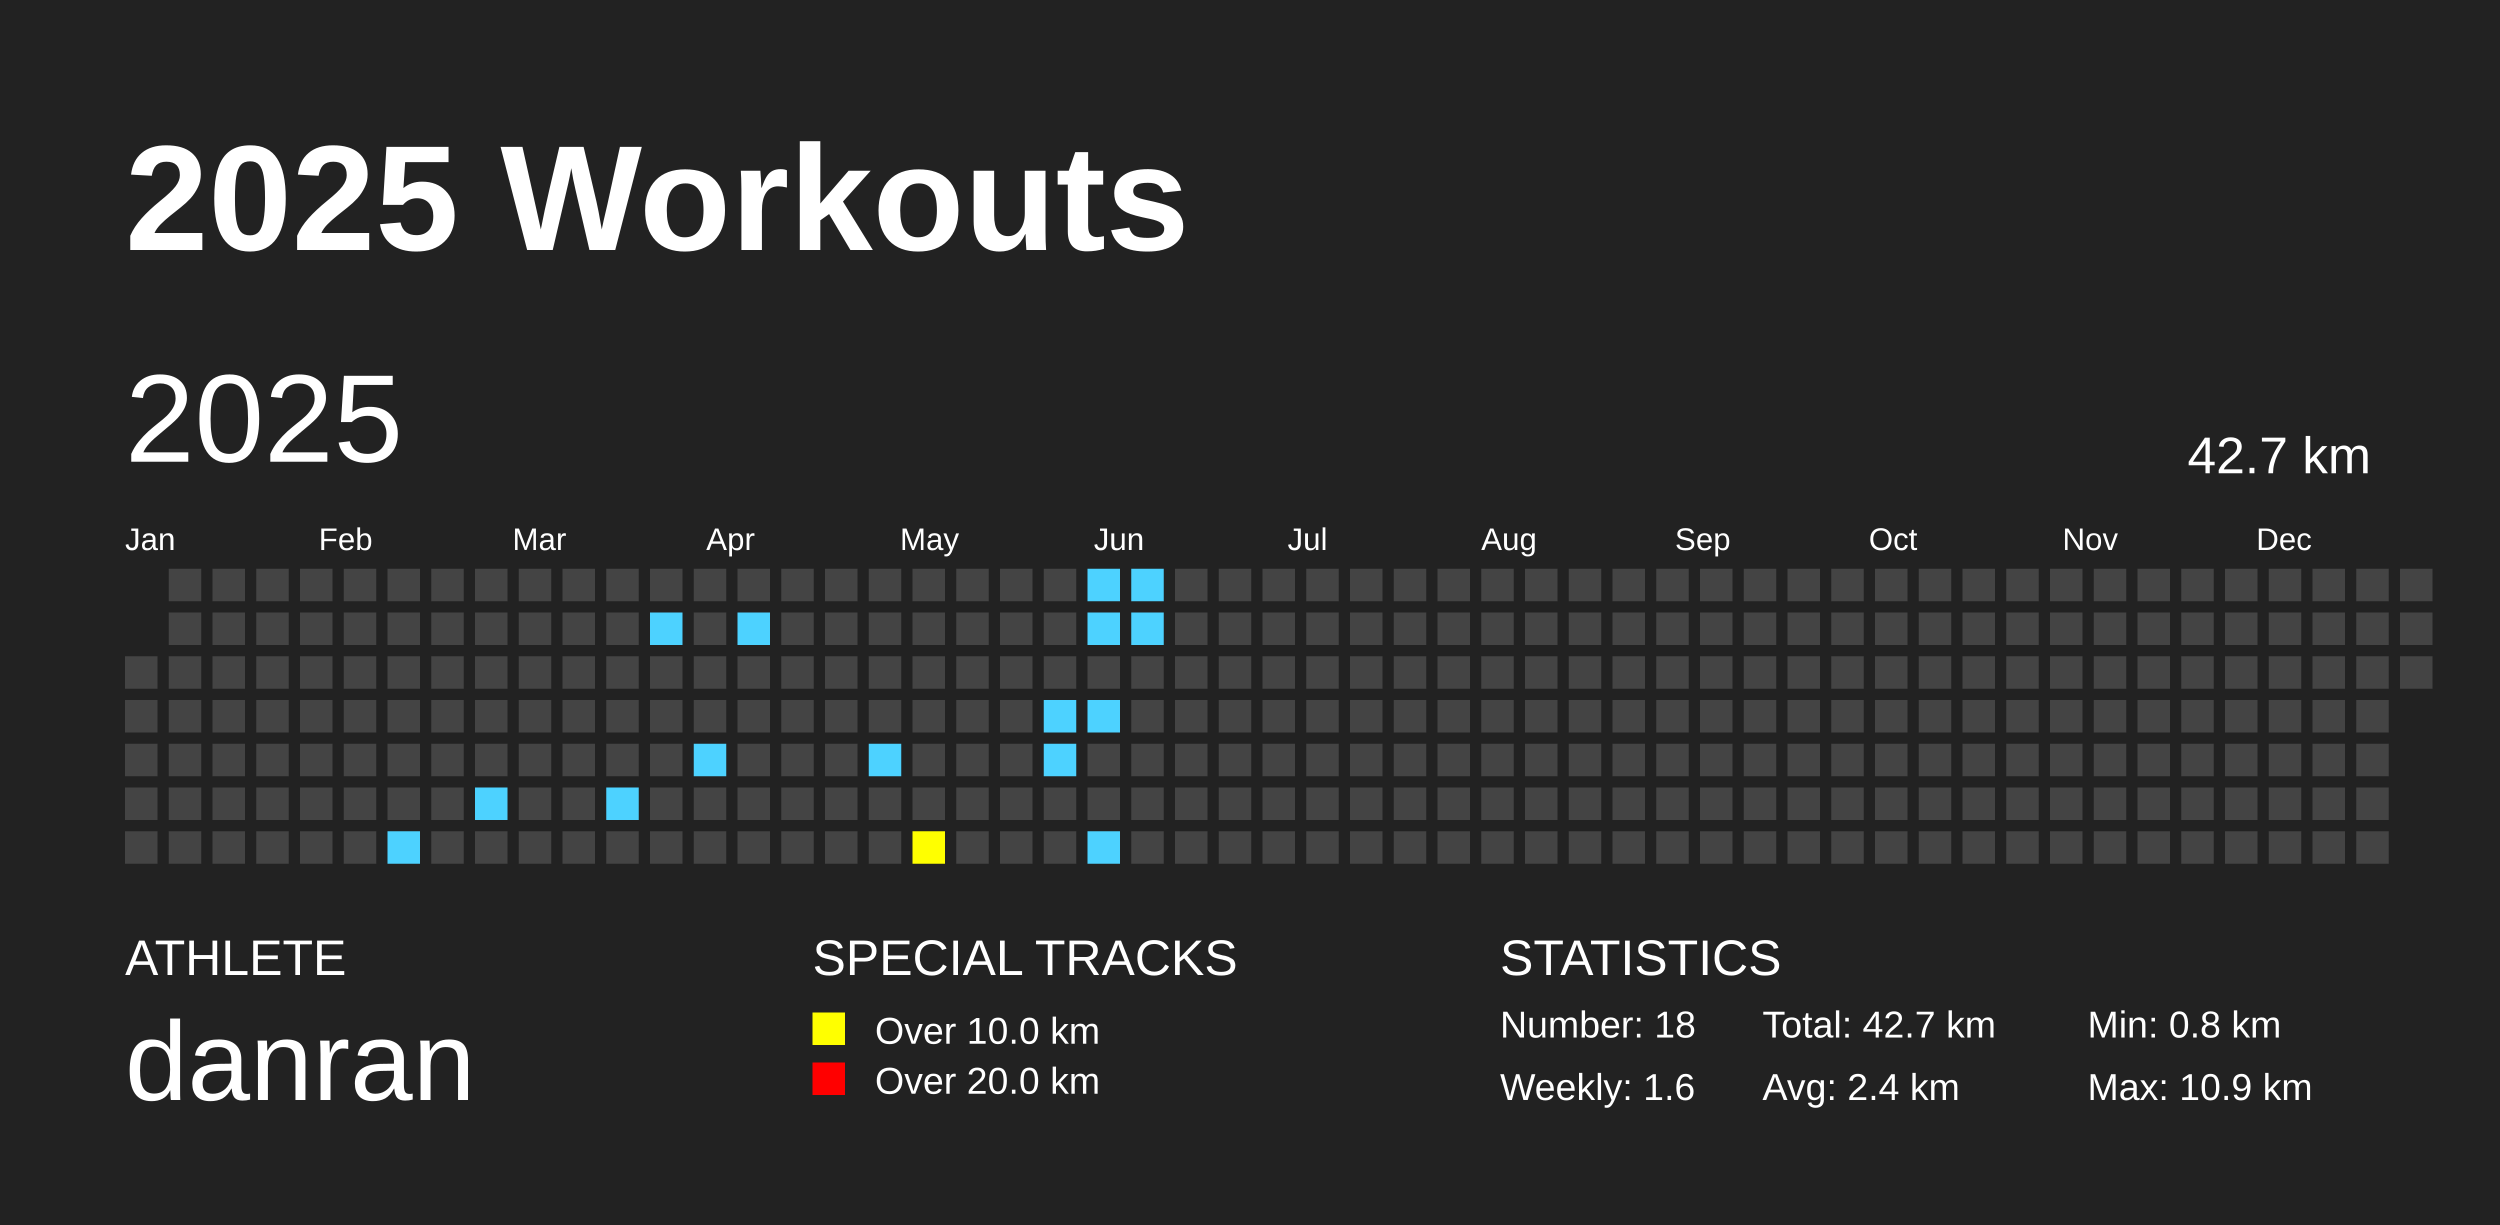
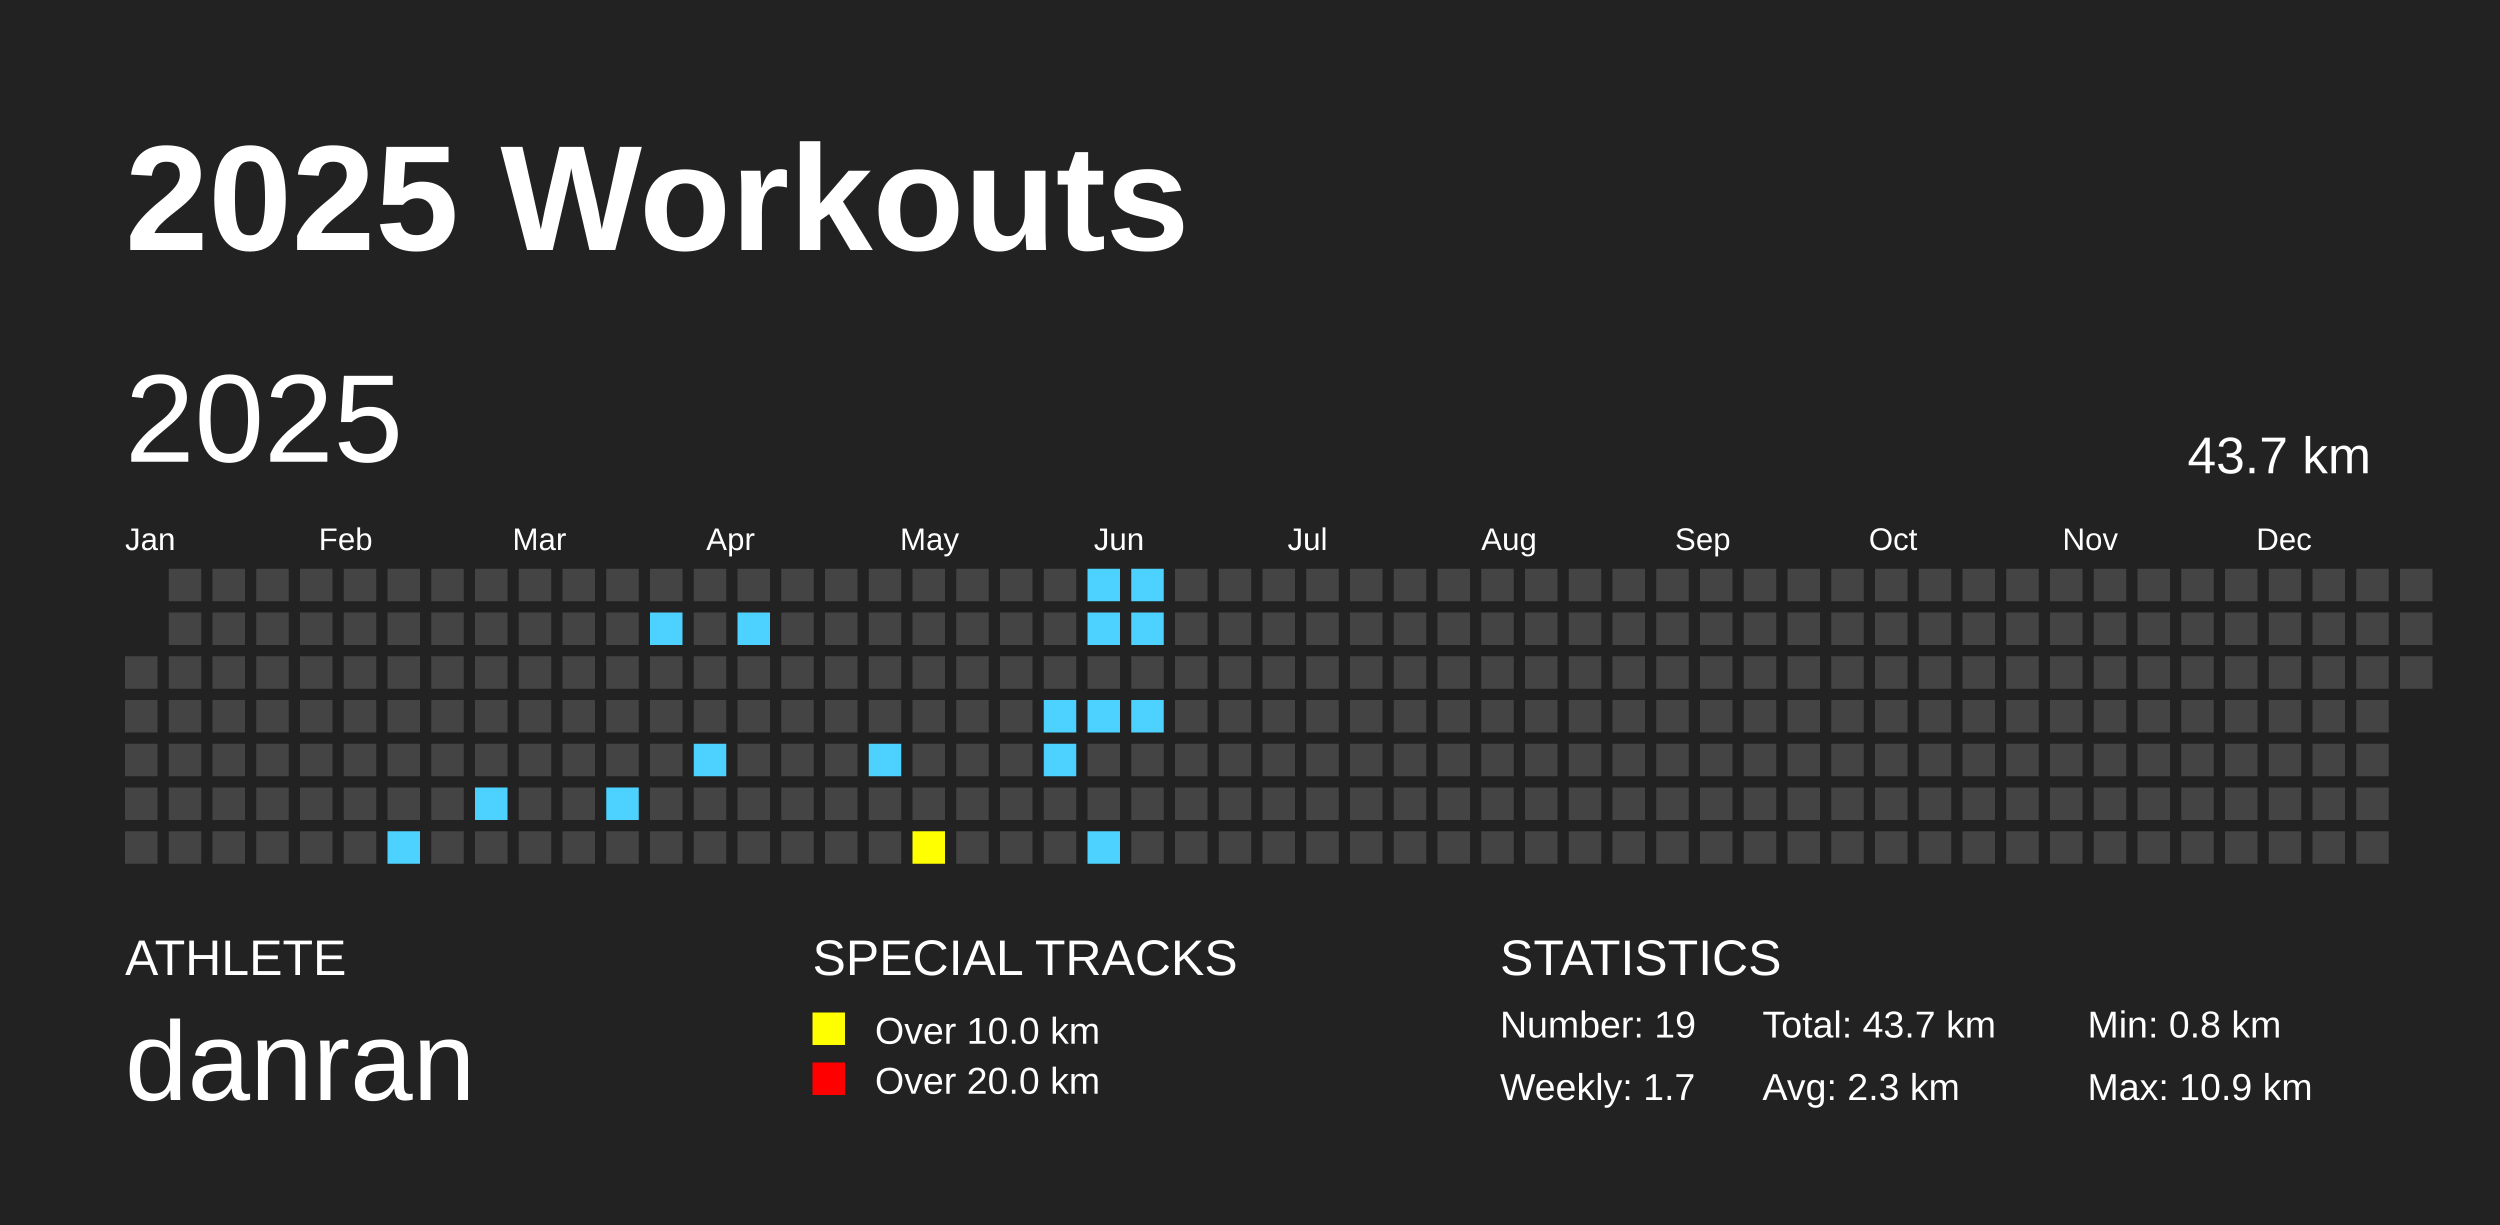
<svg xmlns="http://www.w3.org/2000/svg" baseProfile="full" height="98mm" version="1.1" viewBox="0,0,200,98" width="200mm">
  <defs />
  <rect fill="#222222" height="98" width="200" x="0" y="0" />
  <text fill="#FFFFFF" style="font-size:12px; font-family:Arial; font-weight:bold;" x="10" y="20">2025 Workouts</text>
  <text fill="#FFFFFF" style="font-size:4px; font-family:Arial" x="10" y="78">ATHLETE</text>
  <text fill="#FFFFFF" style="font-size:9px; font-family:Arial" x="10" y="88">danran</text>
  <text fill="#FFFFFF" style="font-size:4px; font-family:Arial" x="65" y="78">SPECIAL TRACKS</text>
  <rect fill="yellow" height="2.6" width="2.6" x="65" y="81" />
  <text fill="#FFFFFF" style="font-size:3px; font-family:Arial" x="70" y="83.5">Over 10.0 km</text>
  <rect fill="red" height="2.6" width="2.6" x="65" y="85" />
  <text fill="#FFFFFF" style="font-size:3px; font-family:Arial" x="70" y="87.5">Over 20.0 km</text>
  <text fill="#FFFFFF" style="font-size:4px; font-family:Arial" x="120" y="78">STATISTICS</text>
-   <text fill="#FFFFFF" style="font-size:3px; font-family:Arial" x="120" y="83">Number: 18</text>
-   <text fill="#FFFFFF" style="font-size:3px; font-family:Arial" x="120" y="88">Weekly: 1.6</text>
-   <text fill="#FFFFFF" style="font-size:3px; font-family:Arial" x="141" y="83">Total: 42.7 km</text>
-   <text fill="#FFFFFF" style="font-size:3px; font-family:Arial" x="141" y="88">Avg: 2.4 km</text>
+   <text fill="#FFFFFF" style="font-size:3px; font-family:Arial" x="120" y="83">Number: 19</text>
+   <text fill="#FFFFFF" style="font-size:3px; font-family:Arial" x="120" y="88">Weekly: 1.7</text>
+   <text fill="#FFFFFF" style="font-size:3px; font-family:Arial" x="141" y="83">Total: 43.7 km</text>
+   <text fill="#FFFFFF" style="font-size:3px; font-family:Arial" x="141" y="88">Avg: 2.3 km</text>
  <text fill="#FFFFFF" style="font-size:3px; font-family:Arial" x="167" y="83">Min: 0.8 km</text>
  <text fill="#FFFFFF" style="font-size:3px; font-family:Arial" x="167" y="88">Max: 10.9 km</text>
  <text dominant-baseline="hanging" fill="#FFFFFF" style="font-size:10.0px; font-family:Arial;" x="10" y="30">2025</text>
-   <text dominant-baseline="hanging" fill="#FFFFFF" style="font-size:4.125px; font-family:Arial;" x="175" y="35">42.7 km</text>
+   <text dominant-baseline="hanging" fill="#FFFFFF" style="font-size:4.125px; font-family:Arial;" x="175" y="35">43.7 km</text>
  <text fill="#FFFFFF" style="font-size:2.5px; font-family:Arial" x="10.0" y="44">Jan</text>
  <text fill="#FFFFFF" style="font-size:2.5px; font-family:Arial" x="25.5" y="44">Feb</text>
  <text fill="#FFFFFF" style="font-size:2.5px; font-family:Arial" x="41.0" y="44">Mar</text>
  <text fill="#FFFFFF" style="font-size:2.5px; font-family:Arial" x="56.5" y="44">Apr</text>
  <text fill="#FFFFFF" style="font-size:2.5px; font-family:Arial" x="72.0" y="44">May</text>
  <text fill="#FFFFFF" style="font-size:2.5px; font-family:Arial" x="87.5" y="44">Jun</text>
  <text fill="#FFFFFF" style="font-size:2.5px; font-family:Arial" x="103.0" y="44">Jul</text>
  <text fill="#FFFFFF" style="font-size:2.5px; font-family:Arial" x="118.5" y="44">Aug</text>
  <text fill="#FFFFFF" style="font-size:2.5px; font-family:Arial" x="134.0" y="44">Sep</text>
  <text fill="#FFFFFF" style="font-size:2.5px; font-family:Arial" x="149.5" y="44">Oct</text>
  <text fill="#FFFFFF" style="font-size:2.5px; font-family:Arial" x="165.0" y="44">Nov</text>
  <text fill="#FFFFFF" style="font-size:2.5px; font-family:Arial" x="180.5" y="44">Dec</text>
  <rect fill="#444444" height="2.6" width="2.6" x="10.0" y="52.5" />
  <rect fill="#444444" height="2.6" width="2.6" x="10.0" y="56.0" />
  <rect fill="#444444" height="2.6" width="2.6" x="10.0" y="59.5" />
  <rect fill="#444444" height="2.6" width="2.6" x="10.0" y="63.0" />
  <rect fill="#444444" height="2.6" width="2.6" x="10.0" y="66.5" />
  <rect fill="#444444" height="2.6" width="2.6" x="13.5" y="45.5" />
  <rect fill="#444444" height="2.6" width="2.6" x="13.5" y="49.0" />
  <rect fill="#444444" height="2.6" width="2.6" x="13.5" y="52.5" />
  <rect fill="#444444" height="2.6" width="2.6" x="13.5" y="56.0" />
  <rect fill="#444444" height="2.6" width="2.6" x="13.5" y="59.5" />
  <rect fill="#444444" height="2.6" width="2.6" x="13.5" y="63.0" />
  <rect fill="#444444" height="2.6" width="2.6" x="13.5" y="66.5" />
  <rect fill="#444444" height="2.6" width="2.6" x="17.0" y="45.5" />
  <rect fill="#444444" height="2.6" width="2.6" x="17.0" y="49.0" />
  <rect fill="#444444" height="2.6" width="2.6" x="17.0" y="52.5" />
  <rect fill="#444444" height="2.6" width="2.6" x="17.0" y="56.0" />
  <rect fill="#444444" height="2.6" width="2.6" x="17.0" y="59.5" />
  <rect fill="#444444" height="2.6" width="2.6" x="17.0" y="63.0" />
  <rect fill="#444444" height="2.6" width="2.6" x="17.0" y="66.5" />
  <rect fill="#444444" height="2.6" width="2.6" x="20.5" y="45.5" />
  <rect fill="#444444" height="2.6" width="2.6" x="20.5" y="49.0" />
  <rect fill="#444444" height="2.6" width="2.6" x="20.5" y="52.5" />
  <rect fill="#444444" height="2.6" width="2.6" x="20.5" y="56.0" />
  <rect fill="#444444" height="2.6" width="2.6" x="20.5" y="59.5" />
  <rect fill="#444444" height="2.6" width="2.6" x="20.5" y="63.0" />
  <rect fill="#444444" height="2.6" width="2.6" x="20.5" y="66.5" />
  <rect fill="#444444" height="2.6" width="2.6" x="24.0" y="45.5" />
  <rect fill="#444444" height="2.6" width="2.6" x="24.0" y="49.0" />
  <rect fill="#444444" height="2.6" width="2.6" x="24.0" y="52.5" />
  <rect fill="#444444" height="2.6" width="2.6" x="24.0" y="56.0" />
  <rect fill="#444444" height="2.6" width="2.6" x="24.0" y="59.5" />
  <rect fill="#444444" height="2.6" width="2.6" x="24.0" y="63.0" />
  <rect fill="#444444" height="2.6" width="2.6" x="24.0" y="66.5" />
  <rect fill="#444444" height="2.6" width="2.6" x="27.5" y="45.5" />
  <rect fill="#444444" height="2.6" width="2.6" x="27.5" y="49.0" />
  <rect fill="#444444" height="2.6" width="2.6" x="27.5" y="52.5" />
  <rect fill="#444444" height="2.6" width="2.6" x="27.5" y="56.0" />
  <rect fill="#444444" height="2.6" width="2.6" x="27.5" y="59.5" />
  <rect fill="#444444" height="2.6" width="2.6" x="27.5" y="63.0" />
  <rect fill="#444444" height="2.6" width="2.6" x="27.5" y="66.5" />
  <rect fill="#444444" height="2.6" width="2.6" x="31.0" y="45.5" />
  <rect fill="#444444" height="2.6" width="2.6" x="31.0" y="49.0" />
  <rect fill="#444444" height="2.6" width="2.6" x="31.0" y="52.5" />
  <rect fill="#444444" height="2.6" width="2.6" x="31.0" y="56.0" />
  <rect fill="#444444" height="2.6" width="2.6" x="31.0" y="59.5" />
  <rect fill="#444444" height="2.6" width="2.6" x="31.0" y="63.0" />
  <rect fill="#4DD2FF" height="2.6" width="2.6" x="31.0" y="66.5" />
  <rect fill="#444444" height="2.6" width="2.6" x="34.5" y="45.5" />
  <rect fill="#444444" height="2.6" width="2.6" x="34.5" y="49.0" />
  <rect fill="#444444" height="2.6" width="2.6" x="34.5" y="52.5" />
  <rect fill="#444444" height="2.6" width="2.6" x="34.5" y="56.0" />
  <rect fill="#444444" height="2.6" width="2.6" x="34.5" y="59.5" />
  <rect fill="#444444" height="2.6" width="2.6" x="34.5" y="63.0" />
  <rect fill="#444444" height="2.6" width="2.6" x="34.5" y="66.5" />
  <rect fill="#444444" height="2.6" width="2.6" x="38.0" y="45.5" />
  <rect fill="#444444" height="2.6" width="2.6" x="38.0" y="49.0" />
  <rect fill="#444444" height="2.6" width="2.6" x="38.0" y="52.5" />
  <rect fill="#444444" height="2.6" width="2.6" x="38.0" y="56.0" />
  <rect fill="#444444" height="2.6" width="2.6" x="38.0" y="59.5" />
  <rect fill="#4DD2FF" height="2.6" width="2.6" x="38.0" y="63.0" />
  <rect fill="#444444" height="2.6" width="2.6" x="38.0" y="66.5" />
  <rect fill="#444444" height="2.6" width="2.6" x="41.5" y="45.5" />
  <rect fill="#444444" height="2.6" width="2.6" x="41.5" y="49.0" />
  <rect fill="#444444" height="2.6" width="2.6" x="41.5" y="52.5" />
  <rect fill="#444444" height="2.6" width="2.6" x="41.5" y="56.0" />
  <rect fill="#444444" height="2.6" width="2.6" x="41.5" y="59.5" />
  <rect fill="#444444" height="2.6" width="2.6" x="41.5" y="63.0" />
  <rect fill="#444444" height="2.6" width="2.6" x="41.5" y="66.5" />
  <rect fill="#444444" height="2.6" width="2.6" x="45.0" y="45.5" />
  <rect fill="#444444" height="2.6" width="2.6" x="45.0" y="49.0" />
  <rect fill="#444444" height="2.6" width="2.6" x="45.0" y="52.5" />
  <rect fill="#444444" height="2.6" width="2.6" x="45.0" y="56.0" />
  <rect fill="#444444" height="2.6" width="2.6" x="45.0" y="59.5" />
  <rect fill="#444444" height="2.6" width="2.6" x="45.0" y="63.0" />
  <rect fill="#444444" height="2.6" width="2.6" x="45.0" y="66.5" />
  <rect fill="#444444" height="2.6" width="2.6" x="48.5" y="45.5" />
  <rect fill="#444444" height="2.6" width="2.6" x="48.5" y="49.0" />
  <rect fill="#444444" height="2.6" width="2.6" x="48.5" y="52.5" />
  <rect fill="#444444" height="2.6" width="2.6" x="48.5" y="56.0" />
  <rect fill="#444444" height="2.6" width="2.6" x="48.5" y="59.5" />
  <rect fill="#4DD2FF" height="2.6" width="2.6" x="48.5" y="63.0" />
  <rect fill="#444444" height="2.6" width="2.6" x="48.5" y="66.5" />
  <rect fill="#444444" height="2.6" width="2.6" x="52.0" y="45.5" />
  <rect fill="#4DD2FF" height="2.6" width="2.6" x="52.0" y="49.0" />
  <rect fill="#444444" height="2.6" width="2.6" x="52.0" y="52.5" />
  <rect fill="#444444" height="2.6" width="2.6" x="52.0" y="56.0" />
  <rect fill="#444444" height="2.6" width="2.6" x="52.0" y="59.5" />
  <rect fill="#444444" height="2.6" width="2.6" x="52.0" y="63.0" />
  <rect fill="#444444" height="2.6" width="2.6" x="52.0" y="66.5" />
  <rect fill="#444444" height="2.6" width="2.6" x="55.5" y="45.5" />
  <rect fill="#444444" height="2.6" width="2.6" x="55.5" y="49.0" />
  <rect fill="#444444" height="2.6" width="2.6" x="55.5" y="52.5" />
  <rect fill="#444444" height="2.6" width="2.6" x="55.5" y="56.0" />
  <rect fill="#4DD2FF" height="2.6" width="2.6" x="55.5" y="59.5" />
  <rect fill="#444444" height="2.6" width="2.6" x="55.5" y="63.0" />
  <rect fill="#444444" height="2.6" width="2.6" x="55.5" y="66.5" />
  <rect fill="#444444" height="2.6" width="2.6" x="59.0" y="45.5" />
  <rect fill="#4DD2FF" height="2.6" width="2.6" x="59.0" y="49.0" />
  <rect fill="#444444" height="2.6" width="2.6" x="59.0" y="52.5" />
  <rect fill="#444444" height="2.6" width="2.6" x="59.0" y="56.0" />
  <rect fill="#444444" height="2.6" width="2.6" x="59.0" y="59.5" />
  <rect fill="#444444" height="2.6" width="2.6" x="59.0" y="63.0" />
  <rect fill="#444444" height="2.6" width="2.6" x="59.0" y="66.5" />
  <rect fill="#444444" height="2.6" width="2.6" x="62.5" y="45.5" />
  <rect fill="#444444" height="2.6" width="2.6" x="62.5" y="49.0" />
  <rect fill="#444444" height="2.6" width="2.6" x="62.5" y="52.5" />
  <rect fill="#444444" height="2.6" width="2.6" x="62.5" y="56.0" />
  <rect fill="#444444" height="2.6" width="2.6" x="62.5" y="59.5" />
  <rect fill="#444444" height="2.6" width="2.6" x="62.5" y="63.0" />
  <rect fill="#444444" height="2.6" width="2.6" x="62.5" y="66.5" />
  <rect fill="#444444" height="2.6" width="2.6" x="66.0" y="45.5" />
  <rect fill="#444444" height="2.6" width="2.6" x="66.0" y="49.0" />
  <rect fill="#444444" height="2.6" width="2.6" x="66.0" y="52.5" />
  <rect fill="#444444" height="2.6" width="2.6" x="66.0" y="56.0" />
  <rect fill="#444444" height="2.6" width="2.6" x="66.0" y="59.5" />
  <rect fill="#444444" height="2.6" width="2.6" x="66.0" y="63.0" />
  <rect fill="#444444" height="2.6" width="2.6" x="66.0" y="66.5" />
  <rect fill="#444444" height="2.6" width="2.6" x="69.5" y="45.5" />
  <rect fill="#444444" height="2.6" width="2.6" x="69.5" y="49.0" />
  <rect fill="#444444" height="2.6" width="2.6" x="69.5" y="52.5" />
  <rect fill="#444444" height="2.6" width="2.6" x="69.5" y="56.0" />
  <rect fill="#4DD2FF" height="2.6" width="2.6" x="69.5" y="59.5" />
  <rect fill="#444444" height="2.6" width="2.6" x="69.5" y="63.0" />
  <rect fill="#444444" height="2.6" width="2.6" x="69.5" y="66.5" />
  <rect fill="#444444" height="2.6" width="2.6" x="73.0" y="45.5" />
  <rect fill="#444444" height="2.6" width="2.6" x="73.0" y="49.0" />
  <rect fill="#444444" height="2.6" width="2.6" x="73.0" y="52.5" />
  <rect fill="#444444" height="2.6" width="2.6" x="73.0" y="56.0" />
  <rect fill="#444444" height="2.6" width="2.6" x="73.0" y="59.5" />
  <rect fill="#444444" height="2.6" width="2.6" x="73.0" y="63.0" />
  <rect fill="yellow" height="2.6" width="2.6" x="73.0" y="66.5" />
  <rect fill="#444444" height="2.6" width="2.6" x="76.5" y="45.5" />
  <rect fill="#444444" height="2.6" width="2.6" x="76.5" y="49.0" />
  <rect fill="#444444" height="2.6" width="2.6" x="76.5" y="52.5" />
  <rect fill="#444444" height="2.6" width="2.6" x="76.5" y="56.0" />
  <rect fill="#444444" height="2.6" width="2.6" x="76.5" y="59.5" />
  <rect fill="#444444" height="2.6" width="2.6" x="76.5" y="63.0" />
  <rect fill="#444444" height="2.6" width="2.6" x="76.5" y="66.5" />
  <rect fill="#444444" height="2.6" width="2.6" x="80.0" y="45.5" />
  <rect fill="#444444" height="2.6" width="2.6" x="80.0" y="49.0" />
  <rect fill="#444444" height="2.6" width="2.6" x="80.0" y="52.5" />
  <rect fill="#444444" height="2.6" width="2.6" x="80.0" y="56.0" />
  <rect fill="#444444" height="2.6" width="2.6" x="80.0" y="59.5" />
  <rect fill="#444444" height="2.6" width="2.6" x="80.0" y="63.0" />
  <rect fill="#444444" height="2.6" width="2.6" x="80.0" y="66.5" />
  <rect fill="#444444" height="2.6" width="2.6" x="83.5" y="45.5" />
  <rect fill="#444444" height="2.6" width="2.6" x="83.5" y="49.0" />
  <rect fill="#444444" height="2.6" width="2.6" x="83.5" y="52.5" />
  <rect fill="#4DD2FF" height="2.6" width="2.6" x="83.5" y="56.0" />
  <rect fill="#4DD2FF" height="2.6" width="2.6" x="83.5" y="59.5" />
  <rect fill="#444444" height="2.6" width="2.6" x="83.5" y="63.0" />
  <rect fill="#444444" height="2.6" width="2.6" x="83.5" y="66.5" />
  <rect fill="#4DD2FF" height="2.6" width="2.6" x="87.0" y="45.5" />
  <rect fill="#4DD2FF" height="2.6" width="2.6" x="87.0" y="49.0" />
  <rect fill="#444444" height="2.6" width="2.6" x="87.0" y="52.5" />
  <rect fill="#4DD2FF" height="2.6" width="2.6" x="87.0" y="56.0" />
  <rect fill="#444444" height="2.6" width="2.6" x="87.0" y="59.5" />
  <rect fill="#444444" height="2.6" width="2.6" x="87.0" y="63.0" />
  <rect fill="#4DD2FF" height="2.6" width="2.6" x="87.0" y="66.5" />
  <rect fill="#4DD2FF" height="2.6" width="2.6" x="90.5" y="45.5" />
  <rect fill="#4DD2FF" height="2.6" width="2.6" x="90.5" y="49.0" />
  <rect fill="#444444" height="2.6" width="2.6" x="90.5" y="52.5" />
-   <rect fill="#444444" height="2.6" width="2.6" x="90.5" y="56.0" />
+   <rect fill="#4DD2FF" height="2.6" width="2.6" x="90.5" y="56.0" />
  <rect fill="#444444" height="2.6" width="2.6" x="90.5" y="59.5" />
  <rect fill="#444444" height="2.6" width="2.6" x="90.5" y="63.0" />
  <rect fill="#444444" height="2.6" width="2.6" x="90.5" y="66.5" />
  <rect fill="#444444" height="2.6" width="2.6" x="94.0" y="45.5" />
  <rect fill="#444444" height="2.6" width="2.6" x="94.0" y="49.0" />
  <rect fill="#444444" height="2.6" width="2.6" x="94.0" y="52.5" />
  <rect fill="#444444" height="2.6" width="2.6" x="94.0" y="56.0" />
  <rect fill="#444444" height="2.6" width="2.6" x="94.0" y="59.5" />
  <rect fill="#444444" height="2.6" width="2.6" x="94.0" y="63.0" />
  <rect fill="#444444" height="2.6" width="2.6" x="94.0" y="66.5" />
  <rect fill="#444444" height="2.6" width="2.6" x="97.5" y="45.5" />
  <rect fill="#444444" height="2.6" width="2.6" x="97.5" y="49.0" />
  <rect fill="#444444" height="2.6" width="2.6" x="97.5" y="52.5" />
  <rect fill="#444444" height="2.6" width="2.6" x="97.5" y="56.0" />
  <rect fill="#444444" height="2.6" width="2.6" x="97.5" y="59.5" />
  <rect fill="#444444" height="2.6" width="2.6" x="97.5" y="63.0" />
  <rect fill="#444444" height="2.6" width="2.6" x="97.5" y="66.5" />
  <rect fill="#444444" height="2.6" width="2.6" x="101.0" y="45.5" />
  <rect fill="#444444" height="2.6" width="2.6" x="101.0" y="49.0" />
  <rect fill="#444444" height="2.6" width="2.6" x="101.0" y="52.5" />
  <rect fill="#444444" height="2.6" width="2.6" x="101.0" y="56.0" />
  <rect fill="#444444" height="2.6" width="2.6" x="101.0" y="59.5" />
  <rect fill="#444444" height="2.6" width="2.6" x="101.0" y="63.0" />
  <rect fill="#444444" height="2.6" width="2.6" x="101.0" y="66.5" />
  <rect fill="#444444" height="2.6" width="2.6" x="104.5" y="45.5" />
  <rect fill="#444444" height="2.6" width="2.6" x="104.5" y="49.0" />
  <rect fill="#444444" height="2.6" width="2.6" x="104.5" y="52.5" />
  <rect fill="#444444" height="2.6" width="2.6" x="104.5" y="56.0" />
  <rect fill="#444444" height="2.6" width="2.6" x="104.5" y="59.5" />
  <rect fill="#444444" height="2.6" width="2.6" x="104.5" y="63.0" />
  <rect fill="#444444" height="2.6" width="2.6" x="104.5" y="66.5" />
  <rect fill="#444444" height="2.6" width="2.6" x="108.0" y="45.5" />
  <rect fill="#444444" height="2.6" width="2.6" x="108.0" y="49.0" />
  <rect fill="#444444" height="2.6" width="2.6" x="108.0" y="52.5" />
  <rect fill="#444444" height="2.6" width="2.6" x="108.0" y="56.0" />
  <rect fill="#444444" height="2.6" width="2.6" x="108.0" y="59.5" />
  <rect fill="#444444" height="2.6" width="2.6" x="108.0" y="63.0" />
  <rect fill="#444444" height="2.6" width="2.6" x="108.0" y="66.5" />
  <rect fill="#444444" height="2.6" width="2.6" x="111.5" y="45.5" />
  <rect fill="#444444" height="2.6" width="2.6" x="111.5" y="49.0" />
  <rect fill="#444444" height="2.6" width="2.6" x="111.5" y="52.5" />
  <rect fill="#444444" height="2.6" width="2.6" x="111.5" y="56.0" />
  <rect fill="#444444" height="2.6" width="2.6" x="111.5" y="59.5" />
  <rect fill="#444444" height="2.6" width="2.6" x="111.5" y="63.0" />
  <rect fill="#444444" height="2.6" width="2.6" x="111.5" y="66.5" />
  <rect fill="#444444" height="2.6" width="2.6" x="115.0" y="45.5" />
  <rect fill="#444444" height="2.6" width="2.6" x="115.0" y="49.0" />
  <rect fill="#444444" height="2.6" width="2.6" x="115.0" y="52.5" />
  <rect fill="#444444" height="2.6" width="2.6" x="115.0" y="56.0" />
  <rect fill="#444444" height="2.6" width="2.6" x="115.0" y="59.5" />
  <rect fill="#444444" height="2.6" width="2.6" x="115.0" y="63.0" />
  <rect fill="#444444" height="2.6" width="2.6" x="115.0" y="66.5" />
  <rect fill="#444444" height="2.6" width="2.6" x="118.5" y="45.5" />
  <rect fill="#444444" height="2.6" width="2.6" x="118.5" y="49.0" />
  <rect fill="#444444" height="2.6" width="2.6" x="118.5" y="52.5" />
  <rect fill="#444444" height="2.6" width="2.6" x="118.5" y="56.0" />
  <rect fill="#444444" height="2.6" width="2.6" x="118.5" y="59.5" />
  <rect fill="#444444" height="2.6" width="2.6" x="118.5" y="63.0" />
  <rect fill="#444444" height="2.6" width="2.6" x="118.5" y="66.5" />
  <rect fill="#444444" height="2.6" width="2.6" x="122.0" y="45.5" />
  <rect fill="#444444" height="2.6" width="2.6" x="122.0" y="49.0" />
  <rect fill="#444444" height="2.6" width="2.6" x="122.0" y="52.5" />
  <rect fill="#444444" height="2.6" width="2.6" x="122.0" y="56.0" />
  <rect fill="#444444" height="2.6" width="2.6" x="122.0" y="59.5" />
  <rect fill="#444444" height="2.6" width="2.6" x="122.0" y="63.0" />
  <rect fill="#444444" height="2.6" width="2.6" x="122.0" y="66.5" />
  <rect fill="#444444" height="2.6" width="2.6" x="125.5" y="45.5" />
  <rect fill="#444444" height="2.6" width="2.6" x="125.5" y="49.0" />
  <rect fill="#444444" height="2.6" width="2.6" x="125.5" y="52.5" />
  <rect fill="#444444" height="2.6" width="2.6" x="125.5" y="56.0" />
  <rect fill="#444444" height="2.6" width="2.6" x="125.5" y="59.5" />
  <rect fill="#444444" height="2.6" width="2.6" x="125.5" y="63.0" />
  <rect fill="#444444" height="2.6" width="2.6" x="125.5" y="66.5" />
  <rect fill="#444444" height="2.6" width="2.6" x="129.0" y="45.5" />
  <rect fill="#444444" height="2.6" width="2.6" x="129.0" y="49.0" />
  <rect fill="#444444" height="2.6" width="2.6" x="129.0" y="52.5" />
  <rect fill="#444444" height="2.6" width="2.6" x="129.0" y="56.0" />
  <rect fill="#444444" height="2.6" width="2.6" x="129.0" y="59.5" />
  <rect fill="#444444" height="2.6" width="2.6" x="129.0" y="63.0" />
  <rect fill="#444444" height="2.6" width="2.6" x="129.0" y="66.5" />
  <rect fill="#444444" height="2.6" width="2.6" x="132.5" y="45.5" />
  <rect fill="#444444" height="2.6" width="2.6" x="132.5" y="49.0" />
  <rect fill="#444444" height="2.6" width="2.6" x="132.5" y="52.5" />
  <rect fill="#444444" height="2.6" width="2.6" x="132.5" y="56.0" />
  <rect fill="#444444" height="2.6" width="2.6" x="132.5" y="59.5" />
  <rect fill="#444444" height="2.6" width="2.6" x="132.5" y="63.0" />
  <rect fill="#444444" height="2.6" width="2.6" x="132.5" y="66.5" />
  <rect fill="#444444" height="2.6" width="2.6" x="136.0" y="45.5" />
  <rect fill="#444444" height="2.6" width="2.6" x="136.0" y="49.0" />
  <rect fill="#444444" height="2.6" width="2.6" x="136.0" y="52.5" />
  <rect fill="#444444" height="2.6" width="2.6" x="136.0" y="56.0" />
  <rect fill="#444444" height="2.6" width="2.6" x="136.0" y="59.5" />
  <rect fill="#444444" height="2.6" width="2.6" x="136.0" y="63.0" />
  <rect fill="#444444" height="2.6" width="2.6" x="136.0" y="66.5" />
  <rect fill="#444444" height="2.6" width="2.6" x="139.5" y="45.5" />
  <rect fill="#444444" height="2.6" width="2.6" x="139.5" y="49.0" />
  <rect fill="#444444" height="2.6" width="2.6" x="139.5" y="52.5" />
  <rect fill="#444444" height="2.6" width="2.6" x="139.5" y="56.0" />
  <rect fill="#444444" height="2.6" width="2.6" x="139.5" y="59.5" />
  <rect fill="#444444" height="2.6" width="2.6" x="139.5" y="63.0" />
  <rect fill="#444444" height="2.6" width="2.6" x="139.5" y="66.5" />
  <rect fill="#444444" height="2.6" width="2.6" x="143.0" y="45.5" />
  <rect fill="#444444" height="2.6" width="2.6" x="143.0" y="49.0" />
  <rect fill="#444444" height="2.6" width="2.6" x="143.0" y="52.5" />
  <rect fill="#444444" height="2.6" width="2.6" x="143.0" y="56.0" />
  <rect fill="#444444" height="2.6" width="2.6" x="143.0" y="59.5" />
  <rect fill="#444444" height="2.6" width="2.6" x="143.0" y="63.0" />
  <rect fill="#444444" height="2.6" width="2.6" x="143.0" y="66.5" />
  <rect fill="#444444" height="2.6" width="2.6" x="146.5" y="45.5" />
  <rect fill="#444444" height="2.6" width="2.6" x="146.5" y="49.0" />
  <rect fill="#444444" height="2.6" width="2.6" x="146.5" y="52.5" />
  <rect fill="#444444" height="2.6" width="2.6" x="146.5" y="56.0" />
  <rect fill="#444444" height="2.6" width="2.6" x="146.5" y="59.5" />
  <rect fill="#444444" height="2.6" width="2.6" x="146.5" y="63.0" />
  <rect fill="#444444" height="2.6" width="2.6" x="146.5" y="66.5" />
  <rect fill="#444444" height="2.6" width="2.6" x="150.0" y="45.5" />
  <rect fill="#444444" height="2.6" width="2.6" x="150.0" y="49.0" />
  <rect fill="#444444" height="2.6" width="2.6" x="150.0" y="52.5" />
  <rect fill="#444444" height="2.6" width="2.6" x="150.0" y="56.0" />
  <rect fill="#444444" height="2.6" width="2.6" x="150.0" y="59.5" />
  <rect fill="#444444" height="2.6" width="2.6" x="150.0" y="63.0" />
  <rect fill="#444444" height="2.6" width="2.6" x="150.0" y="66.5" />
  <rect fill="#444444" height="2.6" width="2.6" x="153.5" y="45.5" />
  <rect fill="#444444" height="2.6" width="2.6" x="153.5" y="49.0" />
  <rect fill="#444444" height="2.6" width="2.6" x="153.5" y="52.5" />
  <rect fill="#444444" height="2.6" width="2.6" x="153.5" y="56.0" />
  <rect fill="#444444" height="2.6" width="2.6" x="153.5" y="59.5" />
  <rect fill="#444444" height="2.6" width="2.6" x="153.5" y="63.0" />
  <rect fill="#444444" height="2.6" width="2.6" x="153.5" y="66.5" />
  <rect fill="#444444" height="2.6" width="2.6" x="157.0" y="45.5" />
  <rect fill="#444444" height="2.6" width="2.6" x="157.0" y="49.0" />
  <rect fill="#444444" height="2.6" width="2.6" x="157.0" y="52.5" />
  <rect fill="#444444" height="2.6" width="2.6" x="157.0" y="56.0" />
  <rect fill="#444444" height="2.6" width="2.6" x="157.0" y="59.5" />
  <rect fill="#444444" height="2.6" width="2.6" x="157.0" y="63.0" />
  <rect fill="#444444" height="2.6" width="2.6" x="157.0" y="66.5" />
  <rect fill="#444444" height="2.6" width="2.6" x="160.5" y="45.5" />
  <rect fill="#444444" height="2.6" width="2.6" x="160.5" y="49.0" />
  <rect fill="#444444" height="2.6" width="2.6" x="160.5" y="52.5" />
  <rect fill="#444444" height="2.6" width="2.6" x="160.5" y="56.0" />
  <rect fill="#444444" height="2.6" width="2.6" x="160.5" y="59.5" />
  <rect fill="#444444" height="2.6" width="2.6" x="160.5" y="63.0" />
  <rect fill="#444444" height="2.6" width="2.6" x="160.5" y="66.5" />
  <rect fill="#444444" height="2.6" width="2.6" x="164.0" y="45.5" />
  <rect fill="#444444" height="2.6" width="2.6" x="164.0" y="49.0" />
  <rect fill="#444444" height="2.6" width="2.6" x="164.0" y="52.5" />
  <rect fill="#444444" height="2.6" width="2.6" x="164.0" y="56.0" />
  <rect fill="#444444" height="2.6" width="2.6" x="164.0" y="59.5" />
  <rect fill="#444444" height="2.6" width="2.6" x="164.0" y="63.0" />
  <rect fill="#444444" height="2.6" width="2.6" x="164.0" y="66.5" />
  <rect fill="#444444" height="2.6" width="2.6" x="167.5" y="45.5" />
  <rect fill="#444444" height="2.6" width="2.6" x="167.5" y="49.0" />
  <rect fill="#444444" height="2.6" width="2.6" x="167.5" y="52.5" />
  <rect fill="#444444" height="2.6" width="2.6" x="167.5" y="56.0" />
  <rect fill="#444444" height="2.6" width="2.6" x="167.5" y="59.5" />
  <rect fill="#444444" height="2.6" width="2.6" x="167.5" y="63.0" />
  <rect fill="#444444" height="2.6" width="2.6" x="167.5" y="66.5" />
  <rect fill="#444444" height="2.6" width="2.6" x="171.0" y="45.5" />
  <rect fill="#444444" height="2.6" width="2.6" x="171.0" y="49.0" />
  <rect fill="#444444" height="2.6" width="2.6" x="171.0" y="52.5" />
  <rect fill="#444444" height="2.6" width="2.6" x="171.0" y="56.0" />
  <rect fill="#444444" height="2.6" width="2.6" x="171.0" y="59.5" />
  <rect fill="#444444" height="2.6" width="2.6" x="171.0" y="63.0" />
  <rect fill="#444444" height="2.6" width="2.6" x="171.0" y="66.5" />
  <rect fill="#444444" height="2.6" width="2.6" x="174.5" y="45.5" />
  <rect fill="#444444" height="2.6" width="2.6" x="174.5" y="49.0" />
  <rect fill="#444444" height="2.6" width="2.6" x="174.5" y="52.5" />
  <rect fill="#444444" height="2.6" width="2.6" x="174.5" y="56.0" />
  <rect fill="#444444" height="2.6" width="2.6" x="174.5" y="59.5" />
  <rect fill="#444444" height="2.6" width="2.6" x="174.5" y="63.0" />
  <rect fill="#444444" height="2.6" width="2.6" x="174.5" y="66.5" />
  <rect fill="#444444" height="2.6" width="2.6" x="178.0" y="45.5" />
  <rect fill="#444444" height="2.6" width="2.6" x="178.0" y="49.0" />
  <rect fill="#444444" height="2.6" width="2.6" x="178.0" y="52.5" />
  <rect fill="#444444" height="2.6" width="2.6" x="178.0" y="56.0" />
  <rect fill="#444444" height="2.6" width="2.6" x="178.0" y="59.5" />
  <rect fill="#444444" height="2.6" width="2.6" x="178.0" y="63.0" />
  <rect fill="#444444" height="2.6" width="2.6" x="178.0" y="66.5" />
  <rect fill="#444444" height="2.6" width="2.6" x="181.5" y="45.5" />
  <rect fill="#444444" height="2.6" width="2.6" x="181.5" y="49.0" />
  <rect fill="#444444" height="2.6" width="2.6" x="181.5" y="52.5" />
  <rect fill="#444444" height="2.6" width="2.6" x="181.5" y="56.0" />
  <rect fill="#444444" height="2.6" width="2.6" x="181.5" y="59.5" />
  <rect fill="#444444" height="2.6" width="2.6" x="181.5" y="63.0" />
  <rect fill="#444444" height="2.6" width="2.6" x="181.5" y="66.5" />
  <rect fill="#444444" height="2.6" width="2.6" x="185.0" y="45.5" />
  <rect fill="#444444" height="2.6" width="2.6" x="185.0" y="49.0" />
  <rect fill="#444444" height="2.6" width="2.6" x="185.0" y="52.5" />
  <rect fill="#444444" height="2.6" width="2.6" x="185.0" y="56.0" />
  <rect fill="#444444" height="2.6" width="2.6" x="185.0" y="59.5" />
  <rect fill="#444444" height="2.6" width="2.6" x="185.0" y="63.0" />
  <rect fill="#444444" height="2.6" width="2.6" x="185.0" y="66.5" />
  <rect fill="#444444" height="2.6" width="2.6" x="188.5" y="45.5" />
  <rect fill="#444444" height="2.6" width="2.6" x="188.5" y="49.0" />
  <rect fill="#444444" height="2.6" width="2.6" x="188.5" y="52.5" />
  <rect fill="#444444" height="2.6" width="2.6" x="188.5" y="56.0" />
  <rect fill="#444444" height="2.6" width="2.6" x="188.5" y="59.5" />
  <rect fill="#444444" height="2.6" width="2.6" x="188.5" y="63.0" />
  <rect fill="#444444" height="2.6" width="2.6" x="188.5" y="66.5" />
  <rect fill="#444444" height="2.6" width="2.6" x="192.0" y="45.5" />
  <rect fill="#444444" height="2.6" width="2.6" x="192.0" y="49.0" />
  <rect fill="#444444" height="2.6" width="2.6" x="192.0" y="52.5" />
</svg>
